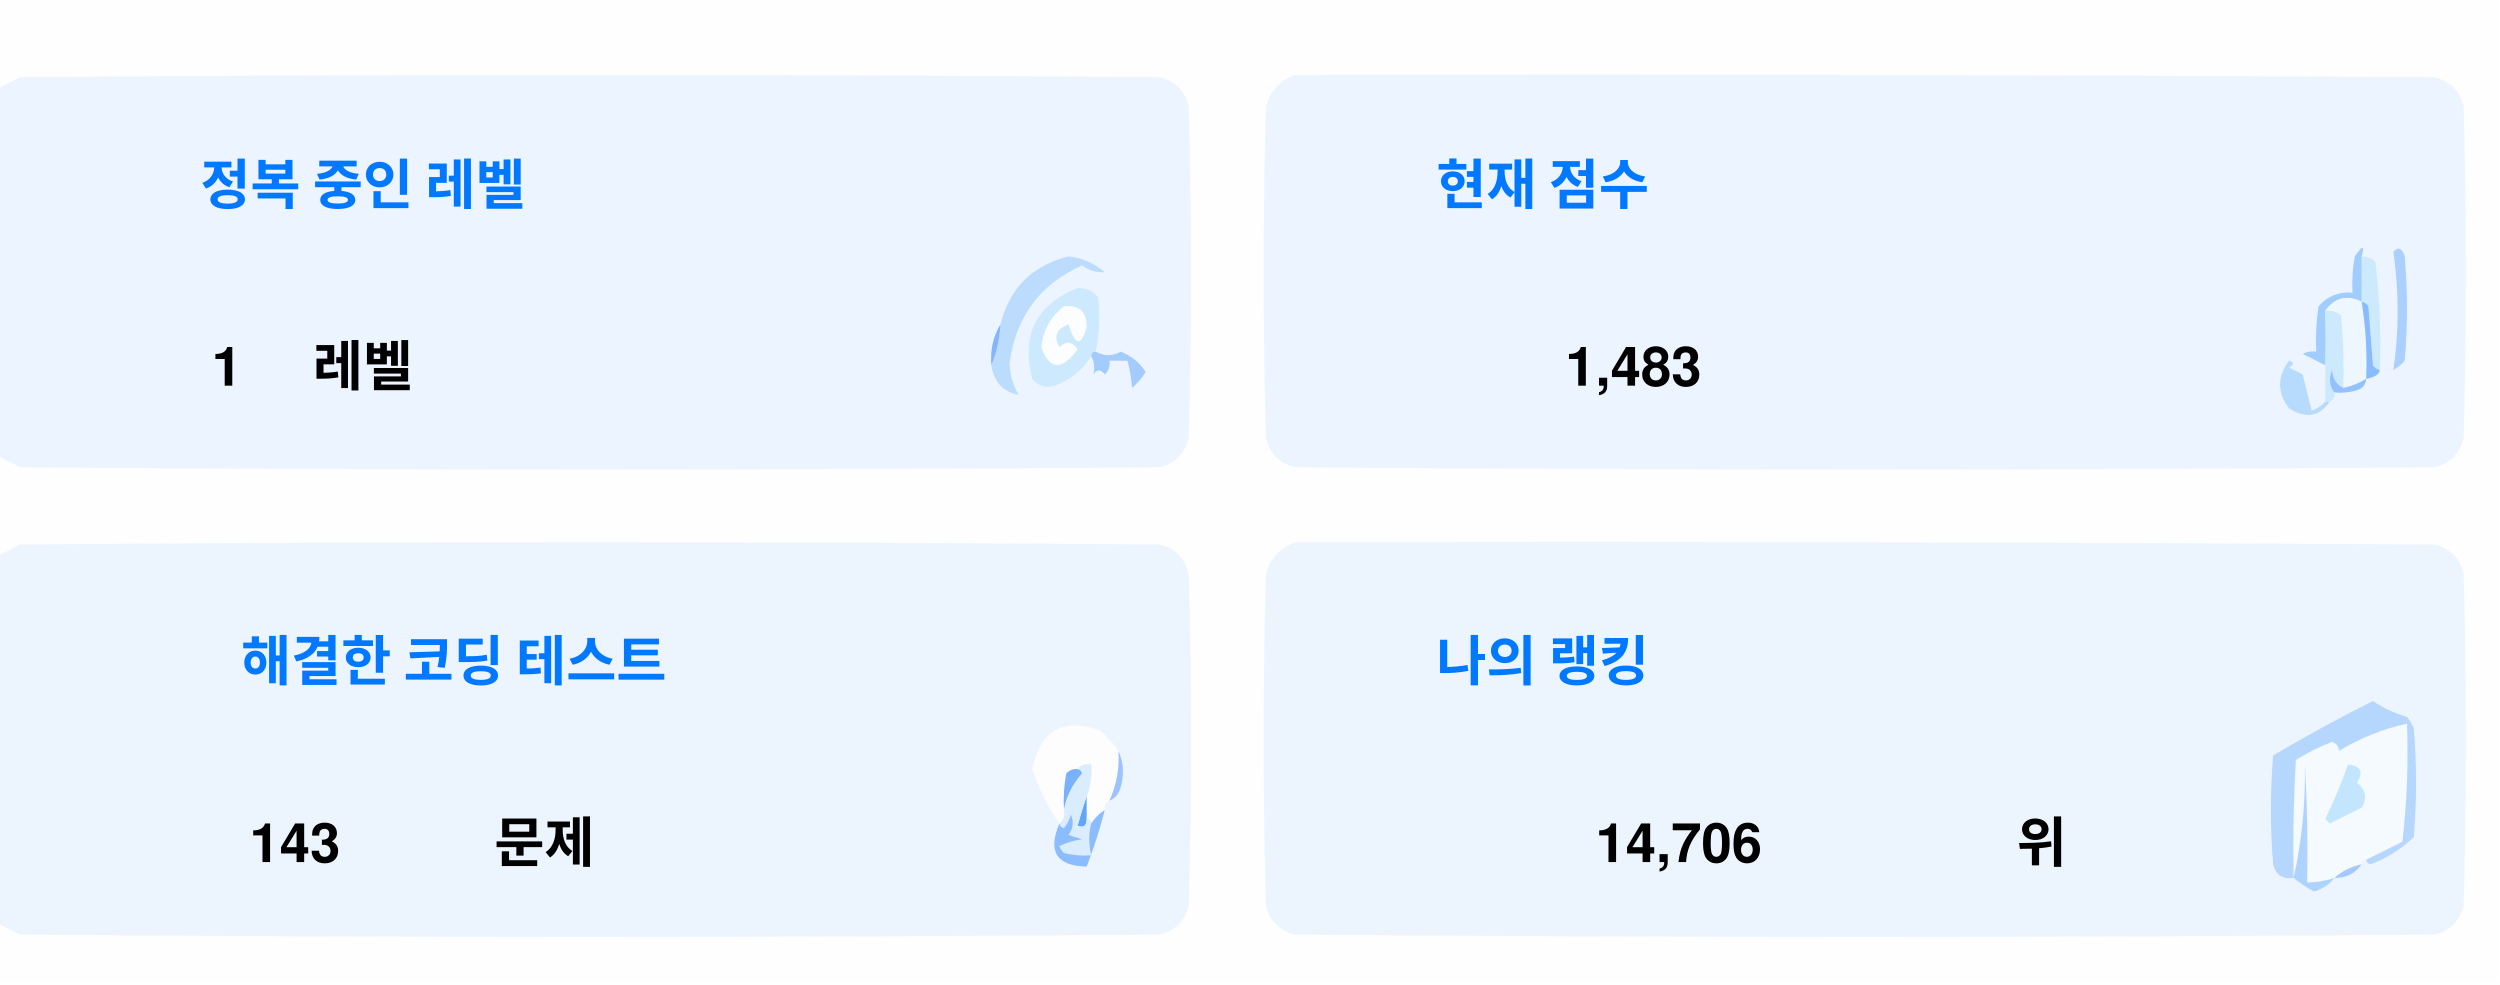
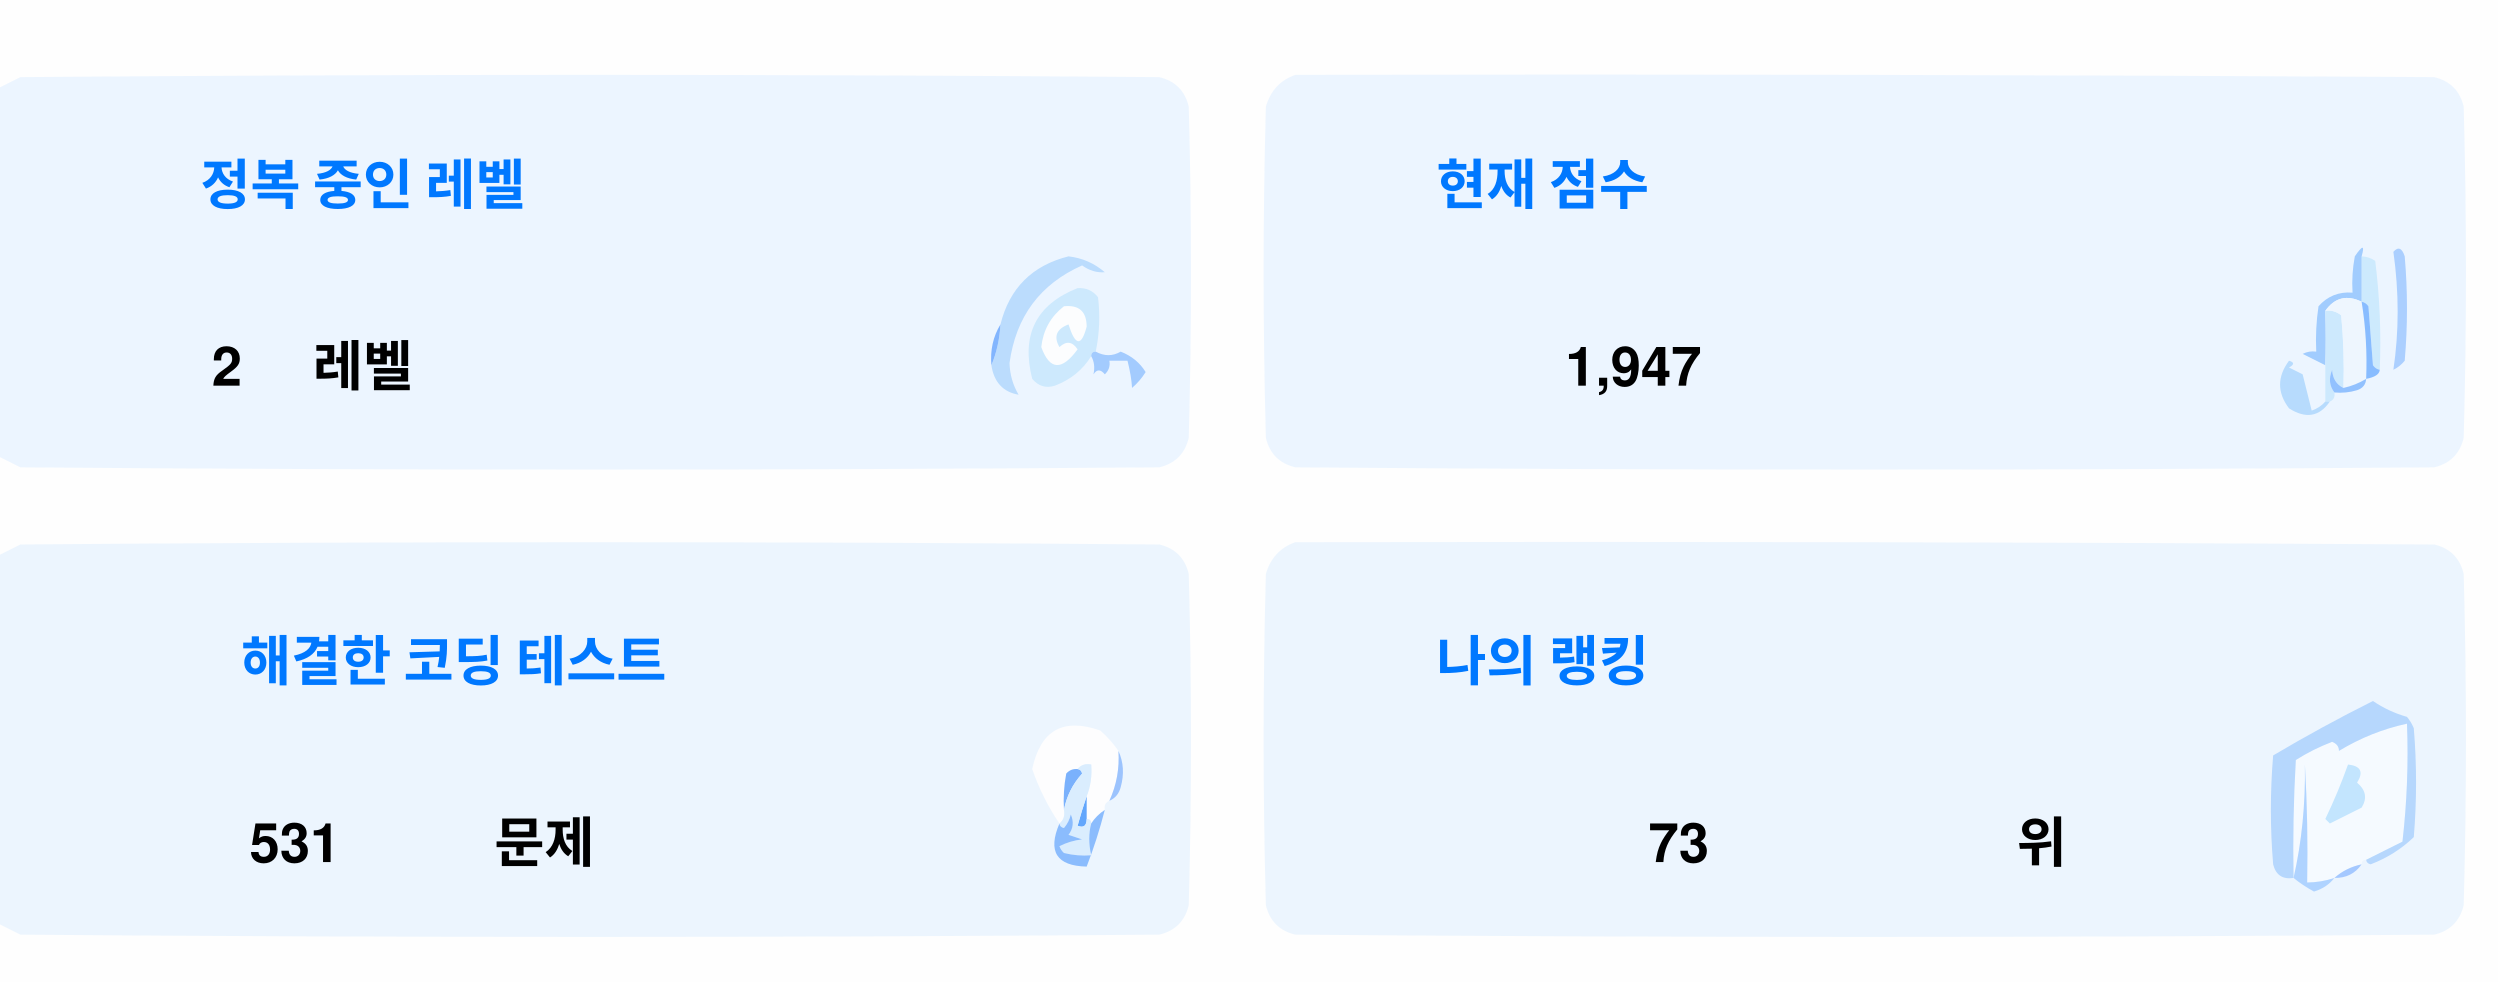
<svg xmlns="http://www.w3.org/2000/svg" version="1.1" width="551px" height="217px" style="shape-rendering:geometricPrecision; text-rendering:geometricPrecision; image-rendering:optimizeQuality; fill-rule:evenodd; clip-rule:evenodd">
  <style>
            .title {
                color: #0078ff;
                font-size: 1rem;
                line-height: 1.5rem;
                font-weight: bold;
                font-family: -apple-system,BlinkMacSystemFont,Segoe UI,Helvetica,Arial,sans-serif,Apple Color Emoji,Segoe UI Emoji;
            }
        
            .desc {
                color: #0078ff;
                font-size: 2.5rem;
                font-weight: bold;
                line-height: 1.5rem;
                font-family: -apple-system,BlinkMacSystemFont,Segoe UI,Helvetica,Arial,sans-serif,Apple Color Emoji,Segoe UI Emoji;
            }
        
            .desc-2 {
                color: #0078ff;
                font-size: 1rem;
                font-weight: bold;
                line-height: 1.5rem;
                font-family: -apple-system,BlinkMacSystemFont,Segoe UI,Helvetica,Arial,sans-serif,Apple Color Emoji,Segoe UI Emoji;
            }
        
            .text, .desc {
                animation: twinkling 4s ease-in-out infinite;
            }
        
            @keyframes twinkling {
                40% { opacity: 1; }
                50% { opacity: 0.5; }
                60% { opacity: 1; }
                70% { opacity: 0.5; }
                80% { opacity: 1; }
            };
        </style>
  <g>
    <path style="opacity:1" fill="#fefefe" d="M -0.5,-0.5 C 183.167,-0.5 366.833,-0.5 550.5,-0.5C 550.5,71.833 550.5,144.167 550.5,216.5C 366.833,216.5 183.167,216.5 -0.5,216.5C -0.5,212.167 -0.5,207.833 -0.5,203.5C 1.14,204.32 2.807,205.153 4.5,206C 88.167,206.667 171.833,206.667 255.5,206C 259,205.167 261.167,203 262,199.5C 262.667,175.167 262.667,150.833 262,126.5C 261.167,123 259,120.833 255.5,120C 171.833,119.333 88.167,119.333 4.5,120C 2.807,120.847 1.14,121.68 -0.5,122.5C -0.5,115.167 -0.5,107.833 -0.5,100.5C 1.14,101.32 2.807,102.153 4.5,103C 88.167,103.667 171.833,103.667 255.5,103C 259,102.167 261.167,100 262,96.5C 262.667,72.167 262.667,47.833 262,23.5C 261.167,20 259,17.833 255.5,17C 171.833,16.333 88.167,16.333 4.5,17C 2.807,17.847 1.14,18.68 -0.5,19.5C -0.5,12.833 -0.5,6.167 -0.5,-0.5 Z" />
  </g>
  <g>
    <path style="opacity:1" fill="#ecf5ff" d="M -0.5,100.5 C -0.5,73.5 -0.5,46.5 -0.5,19.5C 1.14,18.68 2.807,17.847 4.5,17C 88.167,16.333 171.833,16.333 255.5,17C 259,17.833 261.167,20 262,23.5C 262.667,47.833 262.667,72.167 262,96.5C 261.167,100 259,102.167 255.5,103C 171.833,103.667 88.167,103.667 4.5,103C 2.807,102.153 1.14,101.32 -0.5,100.5 Z" />
  </g>
  <g>
    <path style="opacity:1" fill="#ecf5ff" d="M 285.5,16.5 C 369.167,16.333 452.834,16.5 536.5,17C 540,17.833 542.167,20 543,23.5C 543.667,47.833 543.667,72.167 543,96.5C 542.167,100 540,102.167 536.5,103C 452.833,103.667 369.167,103.667 285.5,103C 282,102.167 279.833,100 279,96.5C 278.333,72.167 278.333,47.833 279,23.5C 280.018,19.985 282.185,17.652 285.5,16.5 Z" />
  </g>
  <g>
    <path style="opacity:1" fill="#cdeafd" d="M 520.5,56.5 C 521.583,56.539 522.583,56.873 523.5,57.5C 524.498,65.472 524.831,73.472 524.5,81.5C 523.883,81.389 523.383,81.056 523,80.5C 522.667,76.167 522.333,71.833 522,67.5C 521.617,66.944 521.117,66.611 520.5,66.5C 520.5,63.167 520.5,59.833 520.5,56.5 Z" />
  </g>
  <g>
    <path style="opacity:1" fill="#abcfff" d="M 527.5,55.5 C 528.566,54.308 529.399,54.641 530,56.5C 530.667,64.167 530.667,71.833 530,79.5C 529.311,80.357 528.478,81.023 527.5,81.5C 528.758,73.08 528.758,64.414 527.5,55.5 Z" />
  </g>
  <g>
    <path style="opacity:1" fill="#bbdcfd" d="M 218.5,80.5 C 219.657,77.727 220.324,74.727 220.5,71.5C 222.49,63.51 227.49,58.51 235.5,56.5C 238.528,56.847 241.194,58.014 243.5,60C 241.744,60.141 240.078,59.641 238.5,58.5C 229.247,62.607 223.914,69.773 222.5,80C 222.565,82.526 223.232,84.859 224.5,87C 221.07,86.397 219.07,84.231 218.5,80.5 Z" />
  </g>
  <g>
    <path style="opacity:1" fill="#cde9fd" d="M 241.5,77.5 C 240.833,77.5 240.5,77.833 240.5,78.5C 238.628,81.529 235.961,83.695 232.5,85C 230.536,85.624 228.869,85.124 227.5,83.5C 225.021,73.791 228.354,67.124 237.5,63.5C 239.374,63.39 240.874,64.056 242,65.5C 242.497,69.524 242.331,73.524 241.5,77.5 Z" />
  </g>
  <g>
    <path style="opacity:1" fill="#fcfdfe" d="M 234.5,67.5 C 237.826,67.162 239.493,68.662 239.5,72C 238.334,76.434 237,76.267 235.5,71.5C 232.832,72.515 232.166,74.182 233.5,76.5C 235.017,75.089 236.351,75.256 237.5,77C 234.006,81.771 231.34,81.605 229.5,76.5C 229.904,72.771 231.571,69.771 234.5,67.5 Z" />
  </g>
  <g>
    <path style="opacity:1" fill="#a1ccfe" d="M 520.5,56.5 C 520.5,59.833 520.5,63.167 520.5,66.5C 517.238,64.922 514.572,65.589 512.5,68.5C 512.617,72.81 512.617,76.81 512.5,80.5C 510.86,79.68 509.193,78.847 507.5,78C 508.448,77.517 509.448,77.35 510.5,77.5C 510.335,74.15 510.502,70.817 511,67.5C 512.995,65.253 515.495,64.253 518.5,64.5C 518.336,61.813 518.503,59.146 519,56.5C 520.731,53.969 521.231,53.969 520.5,56.5 Z" />
  </g>
  <g>
    <path style="opacity:1" fill="#cde9fd" d="M 512.5,68.5 C 513.822,68.33 514.989,68.663 516,69.5C 516.499,74.823 516.666,80.156 516.5,85.5C 514.955,84.77 514.122,83.437 514,81.5C 513.22,83.387 513.387,85.054 514.5,86.5C 514.672,87.492 514.338,88.158 513.5,88.5C 513.167,88.5 512.833,88.5 512.5,88.5C 512.5,85.833 512.5,83.167 512.5,80.5C 512.617,76.81 512.617,72.81 512.5,68.5 Z" />
  </g>
  <g>
    <path style="opacity:1" fill="#eef6fe" d="M 520.5,66.5 C 521.407,72.106 521.74,77.773 521.5,83.5C 519.95,84.441 518.284,85.108 516.5,85.5C 516.666,80.156 516.499,74.823 516,69.5C 514.989,68.663 513.822,68.33 512.5,68.5C 514.572,65.589 517.238,64.922 520.5,66.5 Z" />
  </g>
  <g>
    <path style="opacity:1" fill="#88bcff" d="M 520.5,66.5 C 521.117,66.611 521.617,66.944 522,67.5C 522.333,71.833 522.667,76.167 523,80.5C 523.383,81.056 523.883,81.389 524.5,81.5C 524.445,82.469 523.445,83.136 521.5,83.5C 521.74,77.773 521.407,72.106 520.5,66.5 Z" />
  </g>
  <g>
    <path style="opacity:1" fill="#82b5fe" d="M 220.5,71.5 C 220.324,74.727 219.657,77.727 218.5,80.5C 218.215,77.171 218.882,74.171 220.5,71.5 Z" />
  </g>
  <g>
    <path style="opacity:1" fill="#a3cbfe" d="M 240.5,78.5 C 240.5,77.833 240.833,77.5 241.5,77.5C 243.391,78.536 245.224,78.536 247,77.5C 249.391,78.429 251.225,79.929 252.5,82C 251.681,83.319 250.681,84.486 249.5,85.5C 249.409,83.777 249.075,81.777 248.5,79.5C 247.167,79.5 245.833,79.5 244.5,79.5C 244.719,80.675 244.386,81.675 243.5,82.5C 242.575,81.359 241.741,81.359 241,82.5C 241.331,80.981 241.164,79.648 240.5,78.5 Z" />
  </g>
  <g>
    <path style="opacity:1" fill="#b7dbfd" d="M 512.5,88.5 C 512.833,88.5 513.167,88.5 513.5,88.5C 511.199,91.857 508.199,92.357 504.5,90C 501.872,86.535 501.872,83.035 504.5,79.5C 505.696,79.846 505.696,80.346 504.5,81C 505.5,81.5 506.5,82 507.5,82.5C 508.167,85.167 508.833,87.833 509.5,90.5C 510.739,90.058 511.739,89.391 512.5,88.5 Z" />
  </g>
  <g>
    <path style="opacity:1" fill="#92c1fe" d="M 516.5,85.5 C 518.284,85.108 519.95,84.441 521.5,83.5C 521.423,84.75 520.756,85.583 519.5,86C 517.866,86.493 516.199,86.66 514.5,86.5C 513.387,85.054 513.22,83.387 514,81.5C 514.122,83.437 514.955,84.77 516.5,85.5 Z" />
  </g>
  <g>
    <path style="opacity:1" fill="#ecf5fe" d="M -0.5,203.5 C -0.5,176.5 -0.5,149.5 -0.5,122.5C 1.14,121.68 2.807,120.847 4.5,120C 88.167,119.333 171.833,119.333 255.5,120C 259,120.833 261.167,123 262,126.5C 262.667,150.833 262.667,175.167 262,199.5C 261.167,203 259,205.167 255.5,206C 171.833,206.667 88.167,206.667 4.5,206C 2.807,205.153 1.14,204.32 -0.5,203.5 Z" />
  </g>
  <g>
    <path style="opacity:1" fill="#ecf5fe" d="M 285.5,119.5 C 369.167,119.333 452.834,119.5 536.5,120C 540,120.833 542.167,123 543,126.5C 543.667,150.833 543.667,175.167 543,199.5C 542.167,203 540,205.167 536.5,206C 452.833,206.667 369.167,206.667 285.5,206C 282,205.167 279.833,203 279,199.5C 278.333,175.167 278.333,150.833 279,126.5C 280.018,122.985 282.185,120.652 285.5,119.5 Z" />
  </g>
  <g>
    <path style="opacity:1" fill="#fdfdfe" d="M 246.5,165.5 C 246.758,169.367 246.092,173.034 244.5,176.5C 243.662,176.842 243.328,177.508 243.5,178.5C 242.272,179.306 241.272,180.306 240.5,181.5C 240.5,180.833 240.167,180.5 239.5,180.5C 239.5,178.833 239.5,177.167 239.5,175.5C 240.369,173.283 240.702,170.95 240.5,168.5C 239.209,168.263 238.209,168.596 237.5,169.5C 236.504,169.414 235.671,169.748 235,170.5C 234.503,173.146 234.336,175.813 234.5,178.5C 234.737,179.791 234.404,180.791 233.5,181.5C 230.986,177.806 228.986,173.806 227.5,169.5C 229.309,160.957 234.309,158.124 242.5,161C 244.07,162.397 245.404,163.897 246.5,165.5 Z" />
  </g>
  <g>
    <path style="opacity:1" fill="#f5faff" d="M 521.5,189.5 C 520.833,189.5 520.5,189.833 520.5,190.5C 518.181,190.992 516.181,191.992 514.5,193.5C 512.565,194.15 510.565,194.483 508.5,194.5C 508.666,185.827 508.5,177.16 508,168.5C 508.141,177.227 507.308,185.56 505.5,193.5C 505.334,184.827 505.5,176.16 506,167.5C 508.527,165.903 511.194,164.57 514,163.5C 515.011,163.892 515.511,164.559 515.5,165.5C 520.21,162.641 525.21,160.641 530.5,159.5C 530.831,168.192 530.498,176.859 529.5,185.5C 526.807,186.847 524.14,188.18 521.5,189.5 Z" />
  </g>
  <g>
    <path style="opacity:1" fill="#b6d7fd" d="M 521.5,189.5 C 524.14,188.18 526.807,186.847 529.5,185.5C 530.498,176.859 530.831,168.192 530.5,159.5C 525.21,160.641 520.21,162.641 515.5,165.5C 515.511,164.559 515.011,163.892 514,163.5C 511.194,164.57 508.527,165.903 506,167.5C 505.5,176.16 505.334,184.827 505.5,193.5C 503.089,193.863 501.589,192.863 501,190.5C 500.333,182.5 500.333,174.5 501,166.5C 508.173,162.246 515.507,158.246 523,154.5C 525.304,156.068 527.804,157.235 530.5,158C 531.126,158.75 531.626,159.584 532,160.5C 532.667,168.5 532.667,176.5 532,184.5C 529.292,187.111 526.125,189.111 522.5,190.5C 521.893,190.376 521.56,190.043 521.5,189.5 Z" />
  </g>
  <g>
    <path style="opacity:1" fill="#c3e5fe" d="M 517.5,168.5 C 520.317,168.801 520.984,170.134 519.5,172.5C 521.439,174.122 521.772,175.956 520.5,178C 518.167,179.167 515.833,180.333 513.5,181.5C 513.167,181.167 512.833,180.833 512.5,180.5C 514.414,176.515 516.081,172.515 517.5,168.5 Z" />
  </g>
  <g>
    <path style="opacity:1" fill="#7ab1fc" d="M 237.5,169.5 C 238.043,169.56 238.376,169.893 238.5,170.5C 236.395,172.836 235.062,175.503 234.5,178.5C 234.336,175.813 234.503,173.146 235,170.5C 235.671,169.748 236.504,169.414 237.5,169.5 Z" />
  </g>
  <g>
    <path style="opacity:1" fill="#afd3ff" d="M 514.5,193.5 C 513.378,194.947 511.878,195.947 510,196.5C 508.348,195.601 506.848,194.601 505.5,193.5C 507.308,185.56 508.141,177.227 508,168.5C 508.5,177.16 508.666,185.827 508.5,194.5C 510.565,194.483 512.565,194.15 514.5,193.5 Z" />
  </g>
  <g>
    <path style="opacity:1" fill="#9cc3fd" d="M 246.5,165.5 C 247.634,167.966 247.801,170.633 247,173.5C 246.623,174.942 245.79,175.942 244.5,176.5C 246.092,173.034 246.758,169.367 246.5,165.5 Z" />
  </g>
  <g>
    <path style="opacity:1" fill="#62a6fc" d="M 239.5,175.5 C 239.5,177.167 239.5,178.833 239.5,180.5C 239.483,182.028 238.816,182.528 237.5,182C 238.117,179.723 238.784,177.556 239.5,175.5 Z" />
  </g>
  <g>
    <path style="opacity:1" fill="#daedfe" d="M 237.5,169.5 C 238.209,168.596 239.209,168.263 240.5,168.5C 240.702,170.95 240.369,173.283 239.5,175.5C 238.784,177.556 238.117,179.723 237.5,182C 238.816,182.528 239.483,182.028 239.5,180.5C 240.167,180.5 240.5,180.833 240.5,181.5C 239.918,183.669 239.918,186.002 240.5,188.5C 238.473,188.662 236.473,188.495 234.5,188C 234.043,187.586 233.709,187.086 233.5,186.5C 235.078,185.702 236.744,185.202 238.5,185C 237.5,184.667 236.5,184.333 235.5,184C 236.554,182.612 236.72,181.112 236,179.5C 235.751,180.624 235.251,181.624 234.5,182.5C 233.893,182.376 233.56,182.043 233.5,181.5C 234.404,180.791 234.737,179.791 234.5,178.5C 235.062,175.503 236.395,172.836 238.5,170.5C 238.376,169.893 238.043,169.56 237.5,169.5 Z" />
  </g>
  <g>
    <path style="opacity:1" fill="#8bbcfd" d="M 243.5,178.5 C 242.395,182.803 241.062,186.969 239.5,191C 232.857,190.847 230.857,187.68 233.5,181.5C 233.56,182.043 233.893,182.376 234.5,182.5C 235.251,181.624 235.751,180.624 236,179.5C 236.72,181.112 236.554,182.612 235.5,184C 236.5,184.333 237.5,184.667 238.5,185C 236.744,185.202 235.078,185.702 233.5,186.5C 233.709,187.086 234.043,187.586 234.5,188C 236.473,188.495 238.473,188.662 240.5,188.5C 239.918,186.002 239.918,183.669 240.5,181.5C 241.272,180.306 242.272,179.306 243.5,178.5 Z" />
  </g>
  <g>
    <path style="opacity:1" fill="#a4c8ff" d="M 520.5,190.5 C 519.089,192.539 517.089,193.539 514.5,193.5C 516.181,191.992 518.181,190.992 520.5,190.5 Z" />
  </g>
  <text text-anchor="middle" x="80" y="45" class="title" style="fill:#0078ff;" stroke="#none" stroke-width="1">정복 중인 레벨</text>
-   <text text-anchor="middle" x="50" y="85" class="desc" stroke="#none" stroke-width="1">1</text>
+   <text text-anchor="middle" x="50" y="85" class="desc" stroke="#none" stroke-width="1">2</text>
  <text text-anchor="middle" x="80" y="85" class="desc-2" stroke="#none" stroke-width="1">레벨</text>
  <text text-anchor="middle" x="340" y="45" class="title" style="fill:#0078ff;" stroke="#none" stroke-width="1">현재 점수</text>
-   <text text-anchor="middle" x="360" y="85" class="desc" stroke="#none" stroke-width="1">1,483</text>
+   <text text-anchor="middle" x="360" y="85" class="desc" stroke="#none" stroke-width="1">1,947</text>
  <text text-anchor="middle" x="100" y="150" class="title" style="fill:#0078ff;" stroke="#none" stroke-width="1">해결한 코딩 테스트</text>
-   <text text-anchor="middle" x="65" y="190" class="desc" stroke="#none" stroke-width="1">143</text>
+   <text text-anchor="middle" x="65" y="190" class="desc" stroke="#none" stroke-width="1">531</text>
  <text text-anchor="middle" x="120" y="190" class="desc-2" stroke="#none" stroke-width="1">문제</text>
  <text text-anchor="middle" x="340" y="150" class="title" style="fill:#0078ff;" stroke="#none" stroke-width="1">나의 랭킹</text>
-   <text text-anchor="middle" x="370" y="190" class="desc" stroke="#none" stroke-width="1">14,706</text>
+   <text text-anchor="middle" x="370" y="190" class="desc" stroke="#none" stroke-width="1">73</text>
  <text text-anchor="middle" x="450" y="190" class="desc-2" stroke="#none" stroke-width="1">위</text>
</svg>
